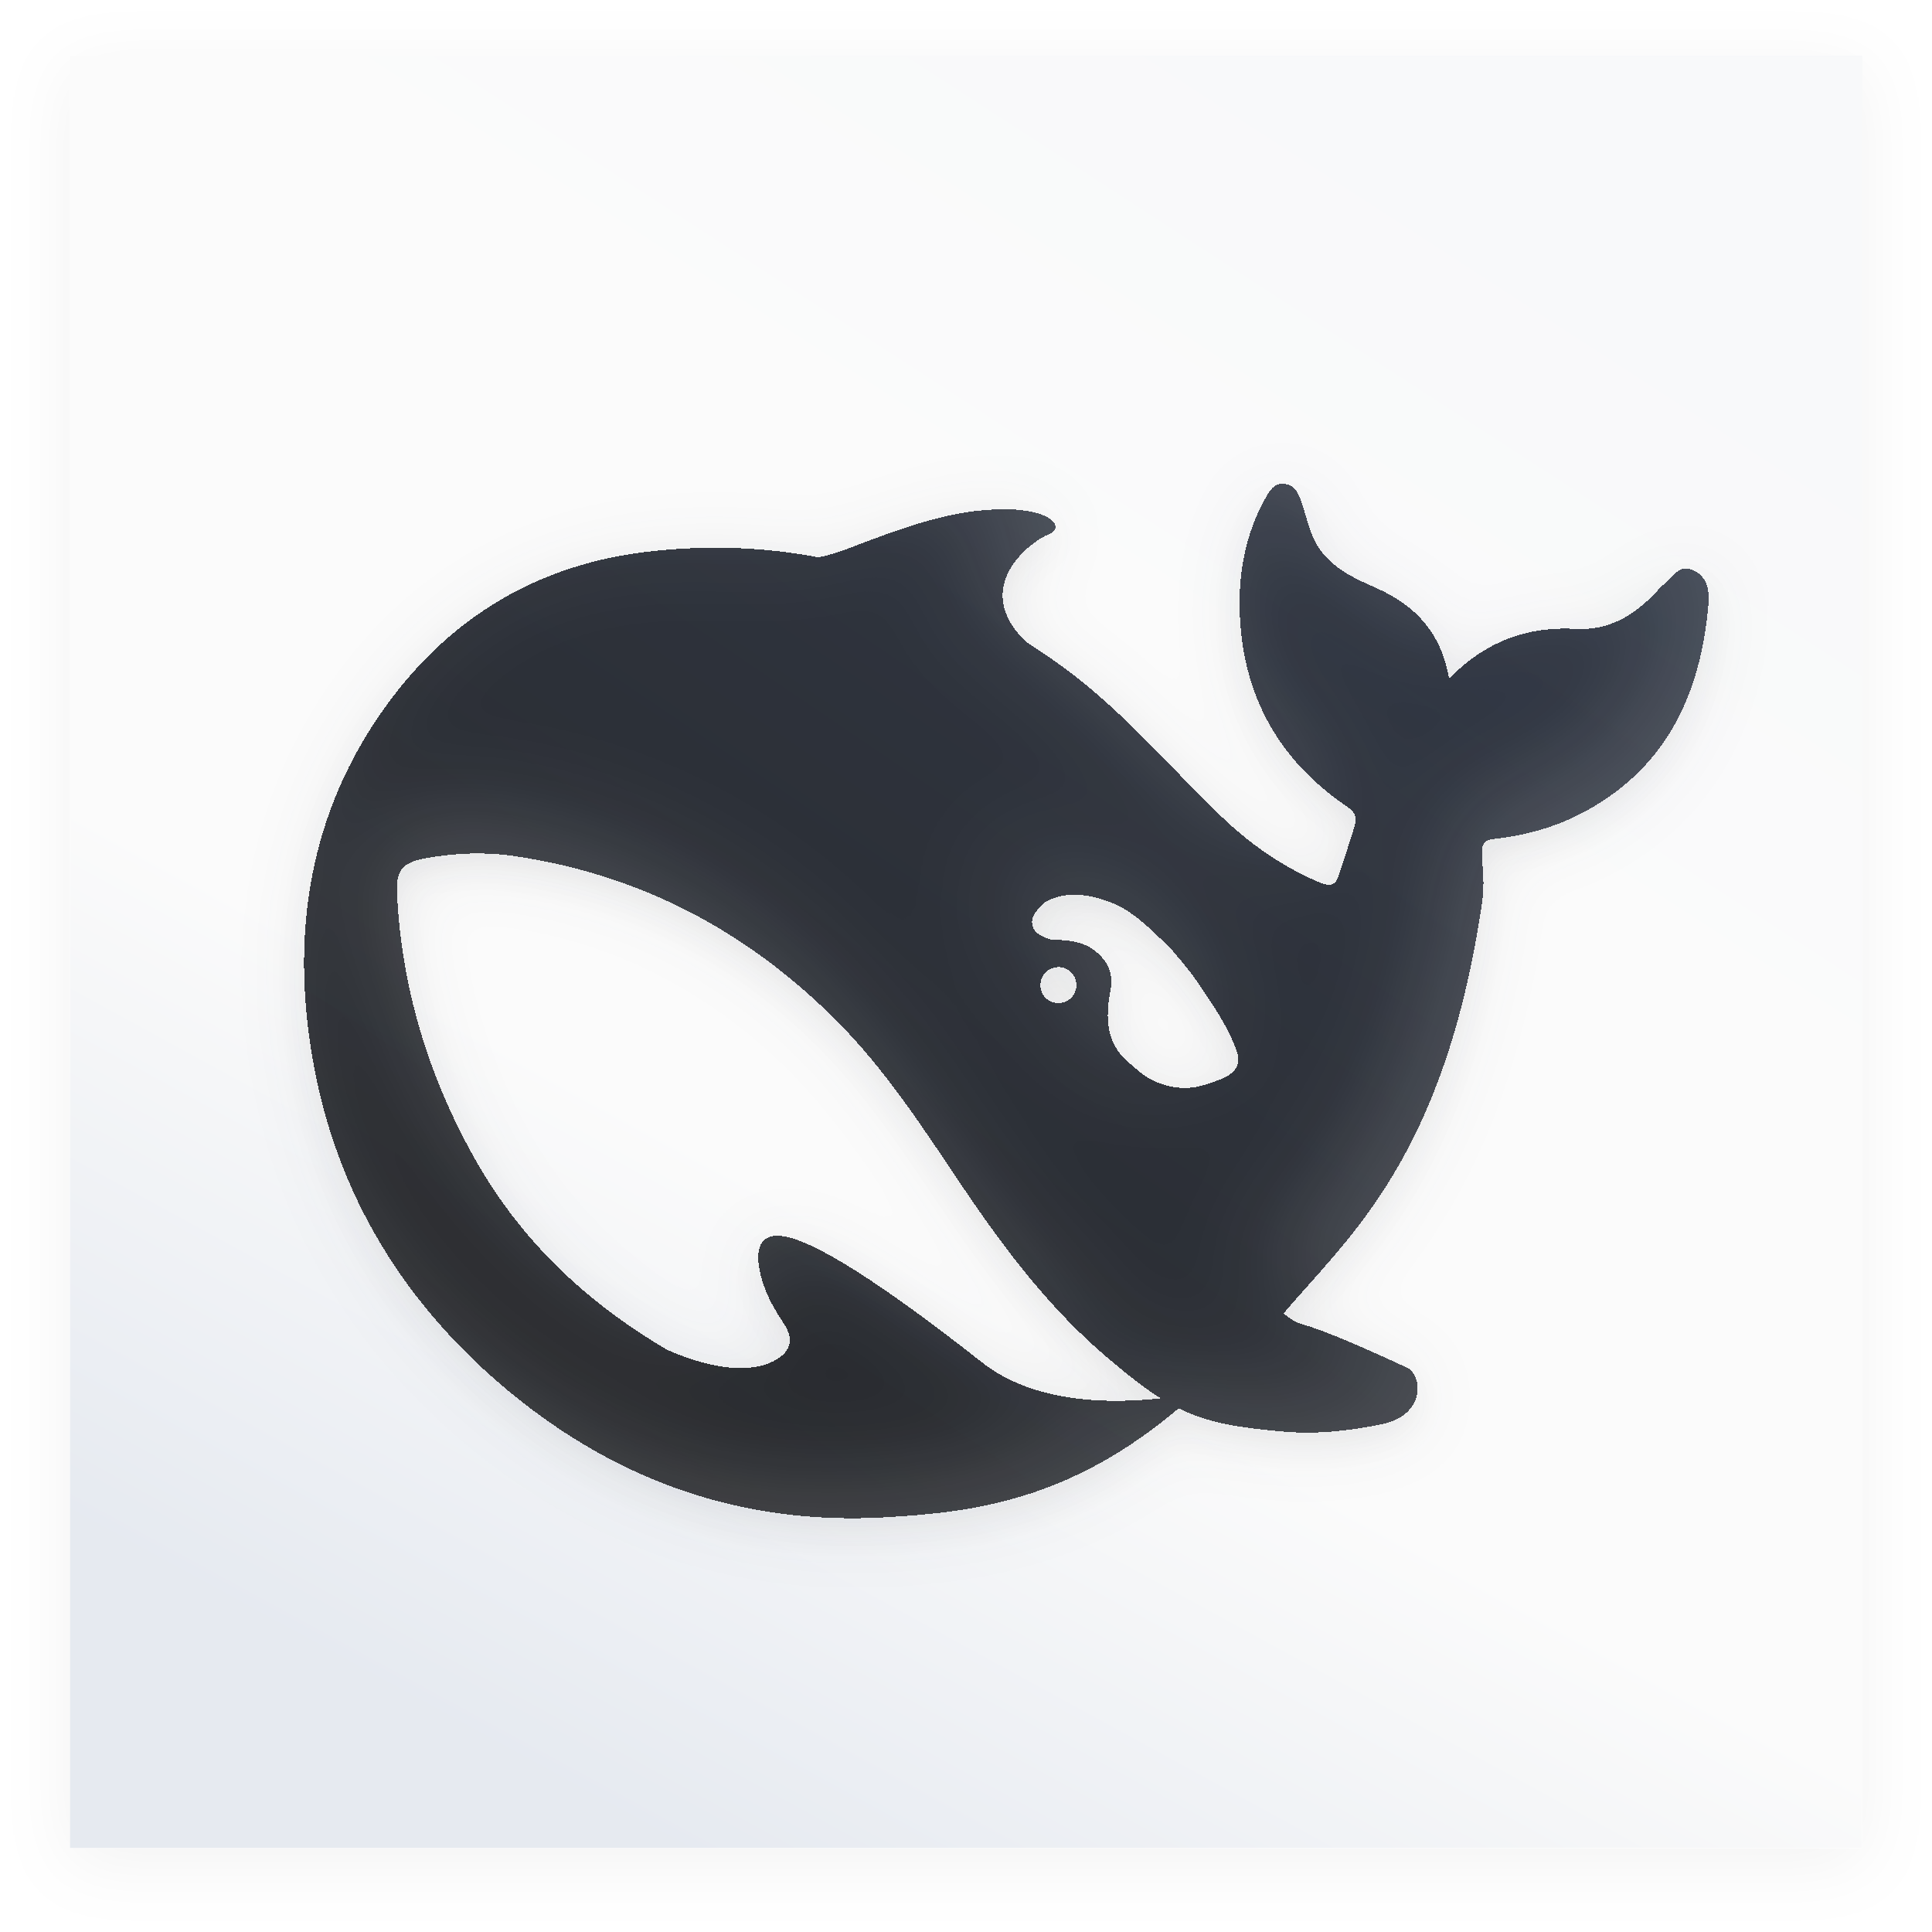
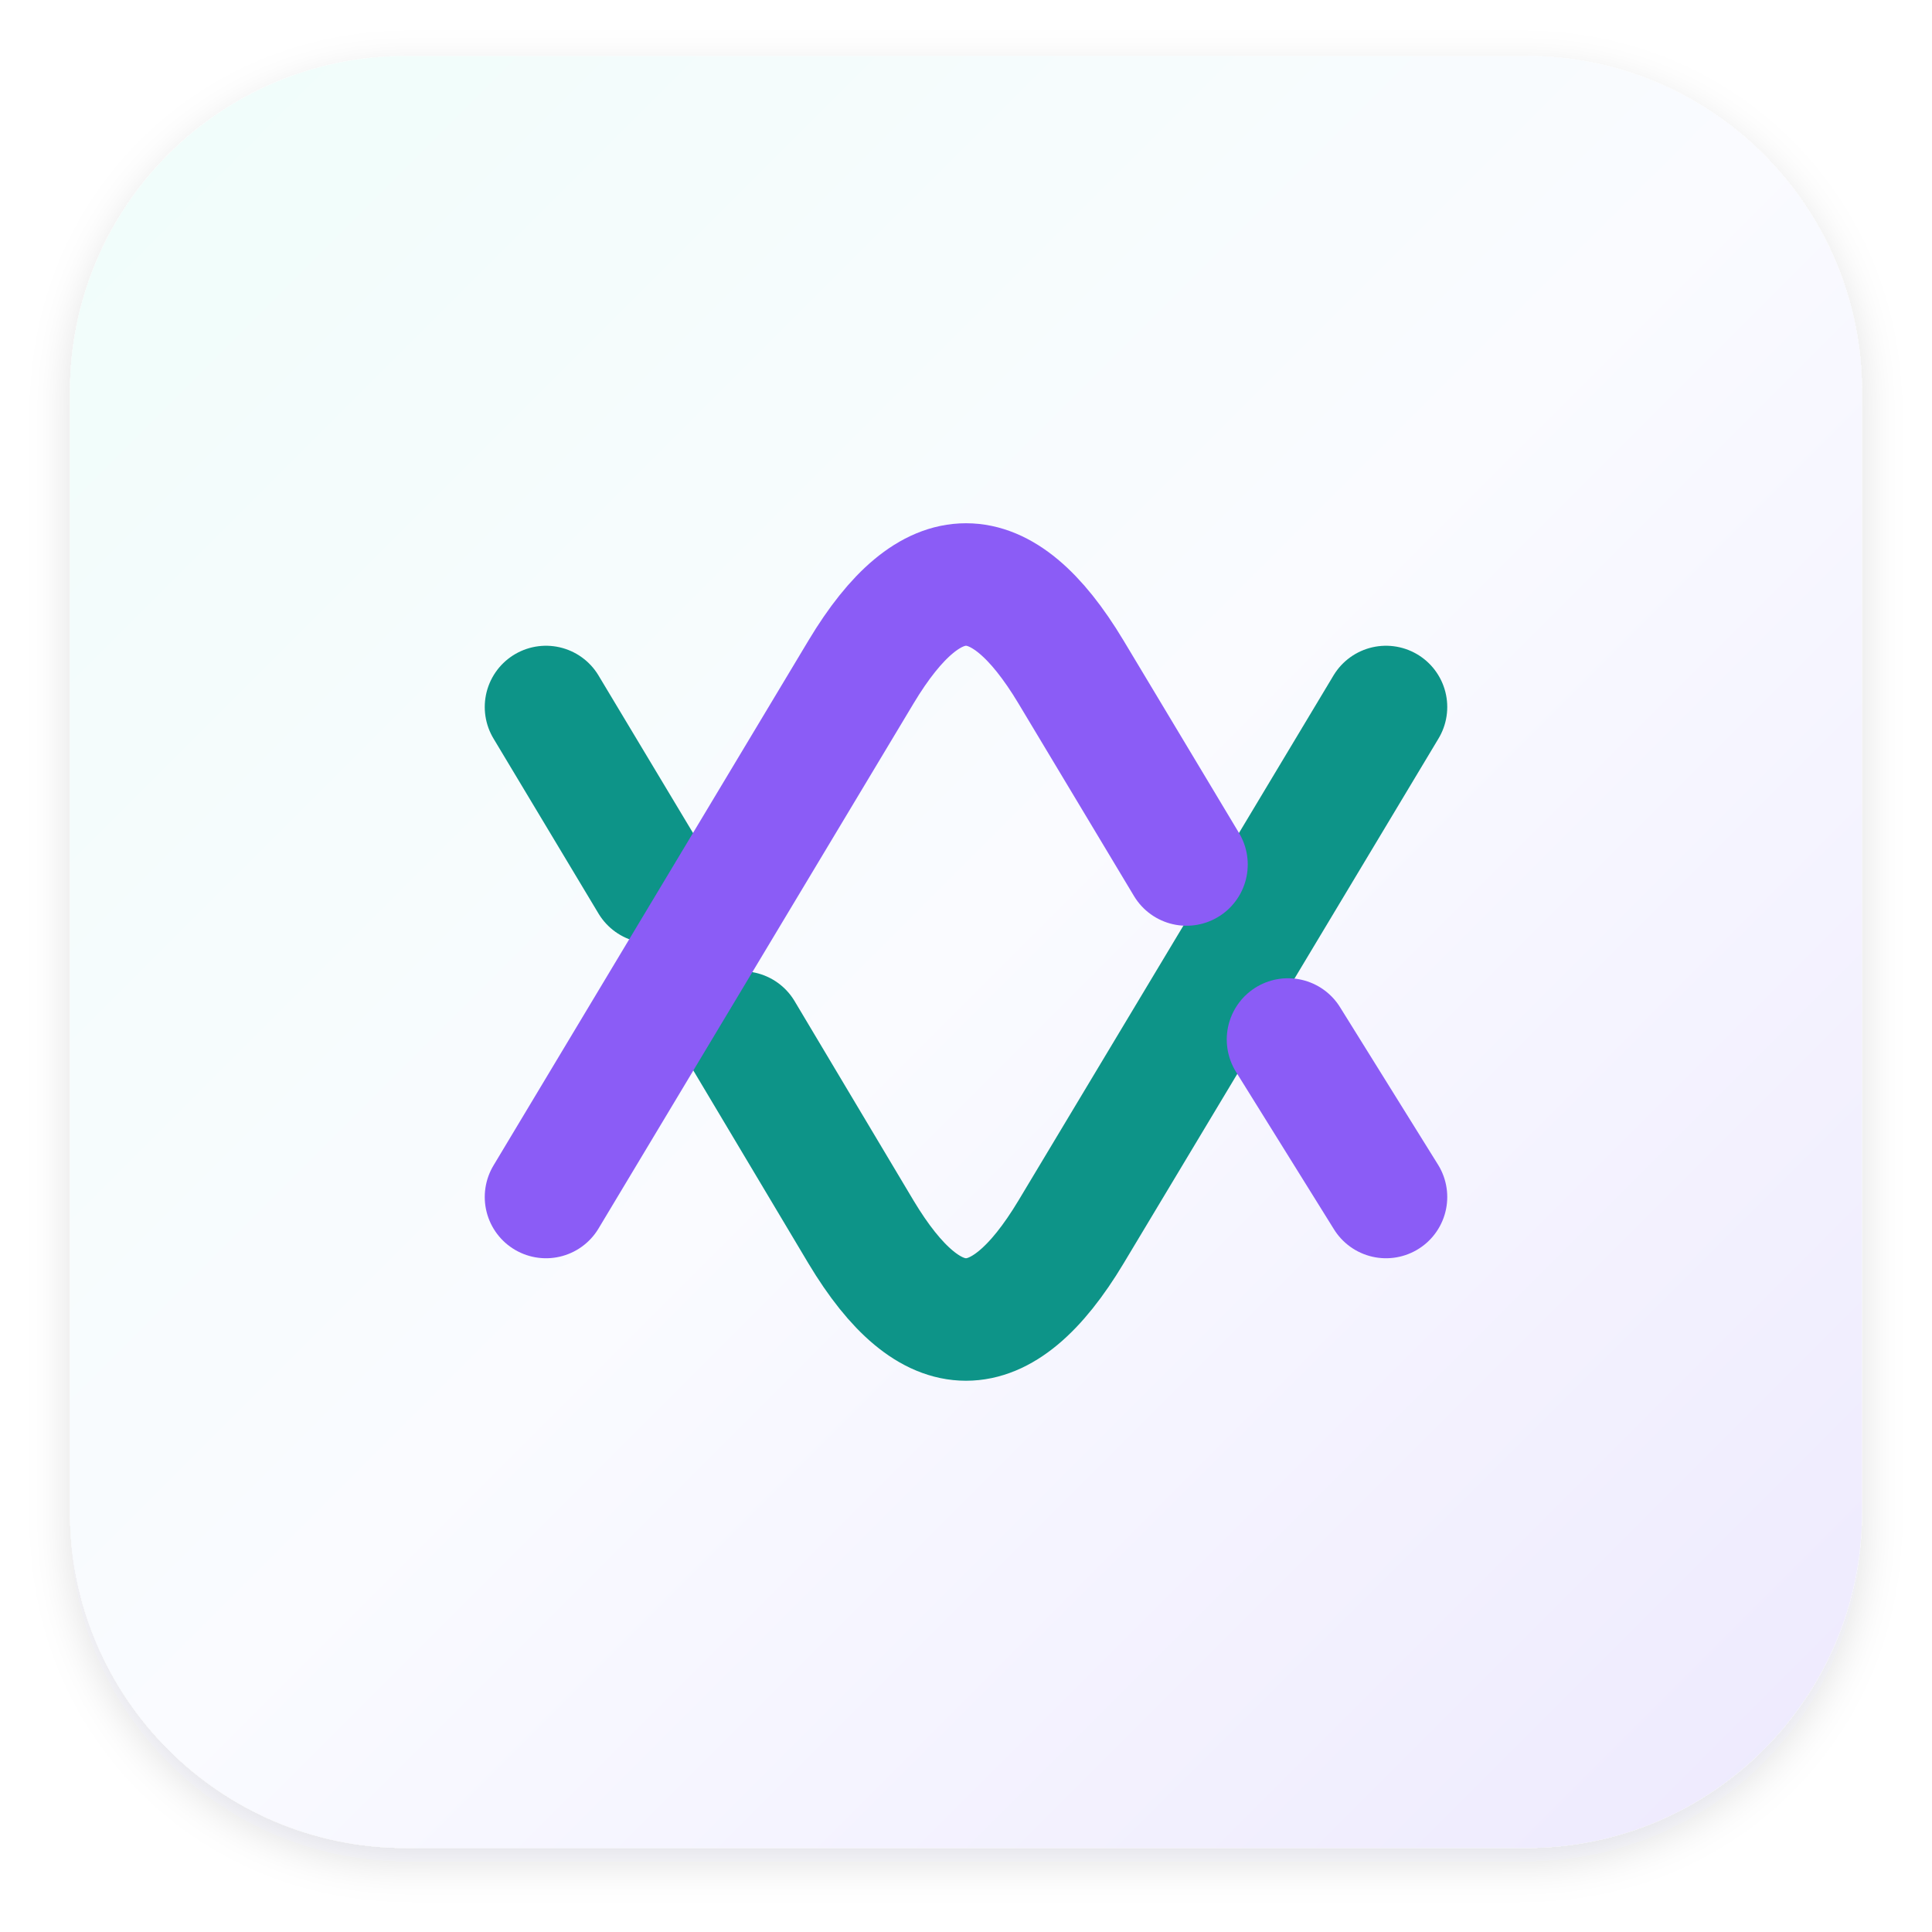
- <svg xmlns="http://www.w3.org/2000/svg" width="1104" height="1104" viewBox="0 0 1104 1104" fill="none">
-   <g filter="url(#filter0_d_1637_371)">
-     <rect width="1024" height="1024" transform="translate(40 32)" fill="#FBFBFB" />
-     <rect width="1024" height="1024" transform="translate(40 32)" fill="url(#paint0_linear_1637_371)" fill-opacity="0.4" />
-     <rect width="1024" height="1024" transform="translate(40 32)" fill="url(#paint1_linear_1637_371)" fill-opacity="0.8" />
-     <g filter="url(#filter1_ddi_1637_371)">
-       <path d="M968.002 326.025C959.5 321.85 955.842 329.804 950.865 333.835C949.162 335.143 947.722 336.834 946.283 338.393C933.859 351.673 919.336 360.407 900.376 359.363C872.649 357.804 848.963 366.525 828.035 387.759C823.586 361.583 808.812 345.951 786.313 335.936C774.536 330.729 762.64 325.51 754.401 314.186C748.645 306.112 747.074 297.127 744.195 288.274C742.36 282.936 740.538 277.465 734.385 276.554C727.718 275.51 725.103 281.112 722.476 285.803C712.006 304.95 707.952 326.039 708.349 347.405C709.26 395.463 729.54 433.742 769.823 460.962C774.404 464.094 775.579 467.212 774.14 471.771C771.394 481.153 768.119 490.257 765.241 499.639C763.406 505.624 760.66 506.933 754.256 504.329C732.154 495.08 713.049 481.417 696.175 464.874C667.524 437.138 641.633 406.536 609.325 382.566C601.733 376.964 594.154 371.758 586.298 366.802C553.33 334.773 590.616 308.464 599.251 305.333C608.282 302.082 602.393 290.877 573.214 291.009C544.048 291.141 517.364 300.906 483.353 313.935C478.389 315.891 473.147 317.318 467.786 318.494C436.917 312.64 404.873 311.332 371.377 315.111C308.332 322.141 257.975 351.964 220.953 402.876C176.471 464.081 166.014 533.624 178.835 606.153C192.302 682.594 231.291 745.887 291.194 795.372C353.328 846.68 424.876 871.813 506.498 866.99C556.076 864.122 611.279 857.489 673.532 804.74C689.23 812.55 705.708 815.681 733.052 818.02C754.111 819.976 774.391 816.976 790.076 813.726C814.674 808.519 812.971 785.726 804.072 781.564C731.995 747.962 747.826 761.638 733.435 750.565C770.06 707.198 825.263 662.139 846.85 516.156C848.553 504.567 847.114 497.273 846.85 487.892C846.718 482.157 848.025 479.95 854.574 479.303C872.623 477.215 890.156 472.273 906.238 463.42C952.938 437.892 971.765 395.965 976.215 345.7C976.875 338.01 976.083 330.069 967.976 326.039L968.002 326.025ZM561.067 778.432C491.222 723.477 457.343 705.374 443.347 706.154C430.263 706.933 432.626 721.918 435.505 731.682C438.515 741.315 442.436 747.962 447.929 756.418C451.718 762.021 454.346 770.345 444.14 776.609C421.641 790.549 382.533 771.918 380.698 771.006C335.174 744.182 297.109 708.757 270.293 660.316C244.389 613.698 229.35 563.685 226.868 510.302C226.208 497.406 230.01 492.847 242.831 490.508C259.704 487.376 277.106 486.729 293.98 489.2C365.264 499.625 425.959 531.523 476.844 582.052C505.878 610.831 527.861 645.213 550.491 678.815C574.561 714.492 600.452 748.49 633.42 776.358C645.066 786.122 654.348 793.548 663.247 799.019C636.431 802.018 591.698 802.666 561.08 778.445L561.067 778.432ZM594.55 562.905C594.55 557.171 599.132 552.625 604.888 552.625C606.195 552.625 607.371 552.876 608.414 553.273C609.853 553.801 611.16 554.581 612.203 555.744C614.038 557.567 615.081 560.17 615.081 562.905C615.081 568.64 610.5 573.185 604.743 573.185C598.987 573.185 594.537 568.627 594.537 562.905H594.55ZM698.539 616.301C691.871 619.037 685.19 621.375 678.787 621.64C668.845 622.155 657.992 618.125 652.103 613.17C642.953 605.479 636.404 601.185 633.658 587.773C632.483 582.039 633.13 573.185 634.186 568.111C636.536 557.171 633.922 550.141 626.212 543.759C619.927 538.553 611.952 537.112 603.185 537.112C599.911 537.112 596.914 535.685 594.682 534.509C591.025 532.686 588.015 528.127 590.893 522.525C591.804 520.701 596.254 516.275 597.297 515.495C609.206 508.716 622.937 510.936 635.625 516.01C647.403 520.833 656.288 529.686 669.109 542.186C682.193 557.289 684.543 561.465 692.003 572.789C697.892 581.642 703.252 590.759 706.909 601.185C709.128 607.699 706.249 613.038 698.539 616.288V616.301Z" fill="url(#paint2_linear_1637_371)" fill-opacity="0.9" shape-rendering="crispEdges" />
+ <svg xmlns="http://www.w3.org/2000/svg" width="1104" height="1104" viewBox="0 0 1104 1104">
+   <g filter="url(#tile-shadow)">
+     <rect id="app-tile" x="40" y="32" width="1024" height="1024" rx="192" fill="url(#tile)" />
+     <g id="app-mark">
+       <g transform="translate(232 224) scale(20)">
+         <g fill="none" stroke-width="3.5" stroke-linecap="round" stroke-linejoin="round">
+           <path d="M4 9L7 14M9.6 18.3L13 24Q16 29 19 24L28 9" stroke="#0d9488" />
+           <path d="M4 23L13 8Q16 3 19 8L22.3 13.5M25.2 18.5L28 23" stroke="#8b5cf6" />
+         </g>
+       </g>
    </g>
  </g>
  <defs>
-     <filter id="filter0_d_1637_371" x="-8" y="-16" width="1120" height="1120" filterUnits="userSpaceOnUse" color-interpolation-filters="sRGB">
-       <feFlood flood-opacity="0" result="BackgroundImageFix" />
-       <feColorMatrix in="SourceAlpha" type="matrix" values="0 0 0 0 0 0 0 0 0 0 0 0 0 0 0 0 0 0 127 0" result="hardAlpha" />
-       <feOffset dy="8" />
-       <feGaussianBlur stdDeviation="20" />
-       <feComposite in2="hardAlpha" operator="out" />
-       <feColorMatrix type="matrix" values="0 0 0 0 0 0 0 0 0 0 0 0 0 0 0 0 0 0 0.05 0" />
-       <feBlend mode="normal" in2="BackgroundImageFix" result="effect1_dropShadow_1637_371" />
-       <feBlend mode="normal" in="BackgroundImageFix" in2="effect1_dropShadow_1637_371" result="BackgroundImageFix" />
-       <feBlend mode="normal" in="SourceGraphic" in2="BackgroundImageFix" result="shape" />
+     <linearGradient id="tile" x1="40" y1="32" x2="1064" y2="1056" gradientUnits="userSpaceOnUse">
+       <stop stop-color="#f0fdfa" />
+       <stop offset="0.5" stop-color="#fafbff" />
+       <stop offset="1" stop-color="#ede9fe" />
+     </linearGradient>
+     <filter id="tile-shadow" x="0" y="0" width="1104" height="1104" filterUnits="userSpaceOnUse">
+       <feDropShadow dx="0" dy="8" stdDeviation="12" flood-color="#0f172a" flood-opacity="0.12" />
    </filter>
-     <filter id="filter1_ddi_1637_371" x="133.744" y="240.427" width="882.652" height="671.147" filterUnits="userSpaceOnUse" color-interpolation-filters="sRGB">
-       <feFlood flood-opacity="0" result="BackgroundImageFix" />
-       <feColorMatrix in="SourceAlpha" type="matrix" values="0 0 0 0 0 0 0 0 0 0 0 0 0 0 0 0 0 0 127 0" result="hardAlpha" />
-       <feOffset dy="4" />
-       <feGaussianBlur stdDeviation="20" />
-       <feComposite in2="hardAlpha" operator="out" />
-       <feColorMatrix type="matrix" values="0 0 0 0 0.176 0 0 0 0 0.192 0 0 0 0 0.231 0 0 0 0.08 0" />
-       <feBlend mode="normal" in2="BackgroundImageFix" result="effect1_dropShadow_1637_371" />
-       <feColorMatrix in="SourceAlpha" type="matrix" values="0 0 0 0 0 0 0 0 0 0 0 0 0 0 0 0 0 0 127 0" result="hardAlpha" />
-       <feOffset dy="8" />
-       <feGaussianBlur stdDeviation="8" />
-       <feComposite in2="hardAlpha" operator="out" />
-       <feColorMatrix type="matrix" values="0 0 0 0 0.173 0 0 0 0 0.188 0 0 0 0 0.224 0 0 0 0.04 0" />
-       <feBlend mode="normal" in2="effect1_dropShadow_1637_371" result="effect2_dropShadow_1637_371" />
-       <feBlend mode="normal" in="SourceGraphic" in2="BackgroundImageFix" result="shape" />
-       <feColorMatrix in="SourceAlpha" type="matrix" values="0 0 0 0 0 0 0 0 0 0 0 0 0 0 0 0 0 0 127 0" result="hardAlpha" />
-       <feOffset dx="-16" dy="-20" />
-       <feGaussianBlur stdDeviation="30" />
-       <feComposite in2="hardAlpha" operator="arithmetic" k2="-1" k3="1" />
-       <feColorMatrix type="matrix" values="0 0 0 0 1 0 0 0 0 1 0 0 0 0 1 0 0 0 0.15 0" />
-       <feBlend mode="normal" in2="shape" result="effect3_innerShadow_1637_371" />
-       <feBlend mode="normal" in="effect3_innerShadow_1637_371" in2="effect2_dropShadow_1637_371" result="effect3_innerShadow_1637_371" />
-     </filter>
-     <linearGradient id="paint0_linear_1637_371" x1="973.58" y1="1.59609e-05" x2="378.123" y2="917.86" gradientUnits="userSpaceOnUse">
-       <stop offset="0.142" stop-color="#D4DBE9" />
-       <stop offset="0.486" stop-color="#FBFBFB" />
-     </linearGradient>
-     <linearGradient id="paint1_linear_1637_371" x1="603.371" y1="445.063" x2="239.356" y2="1111.41" gradientUnits="userSpaceOnUse">
-       <stop offset="0.363" stop-color="#FBFBFB" />
-       <stop offset="0.83" stop-color="#E1E6EE" />
-     </linearGradient>
-     <linearGradient id="paint2_linear_1637_371" x1="849.855" y1="39.085" x2="331.636" y2="802.645" gradientUnits="userSpaceOnUse">
-       <stop offset="0.086" stop-color="#1C2434" />
-       <stop offset="1" stop-color="#0F1115" />
-     </linearGradient>
  </defs>
</svg>
